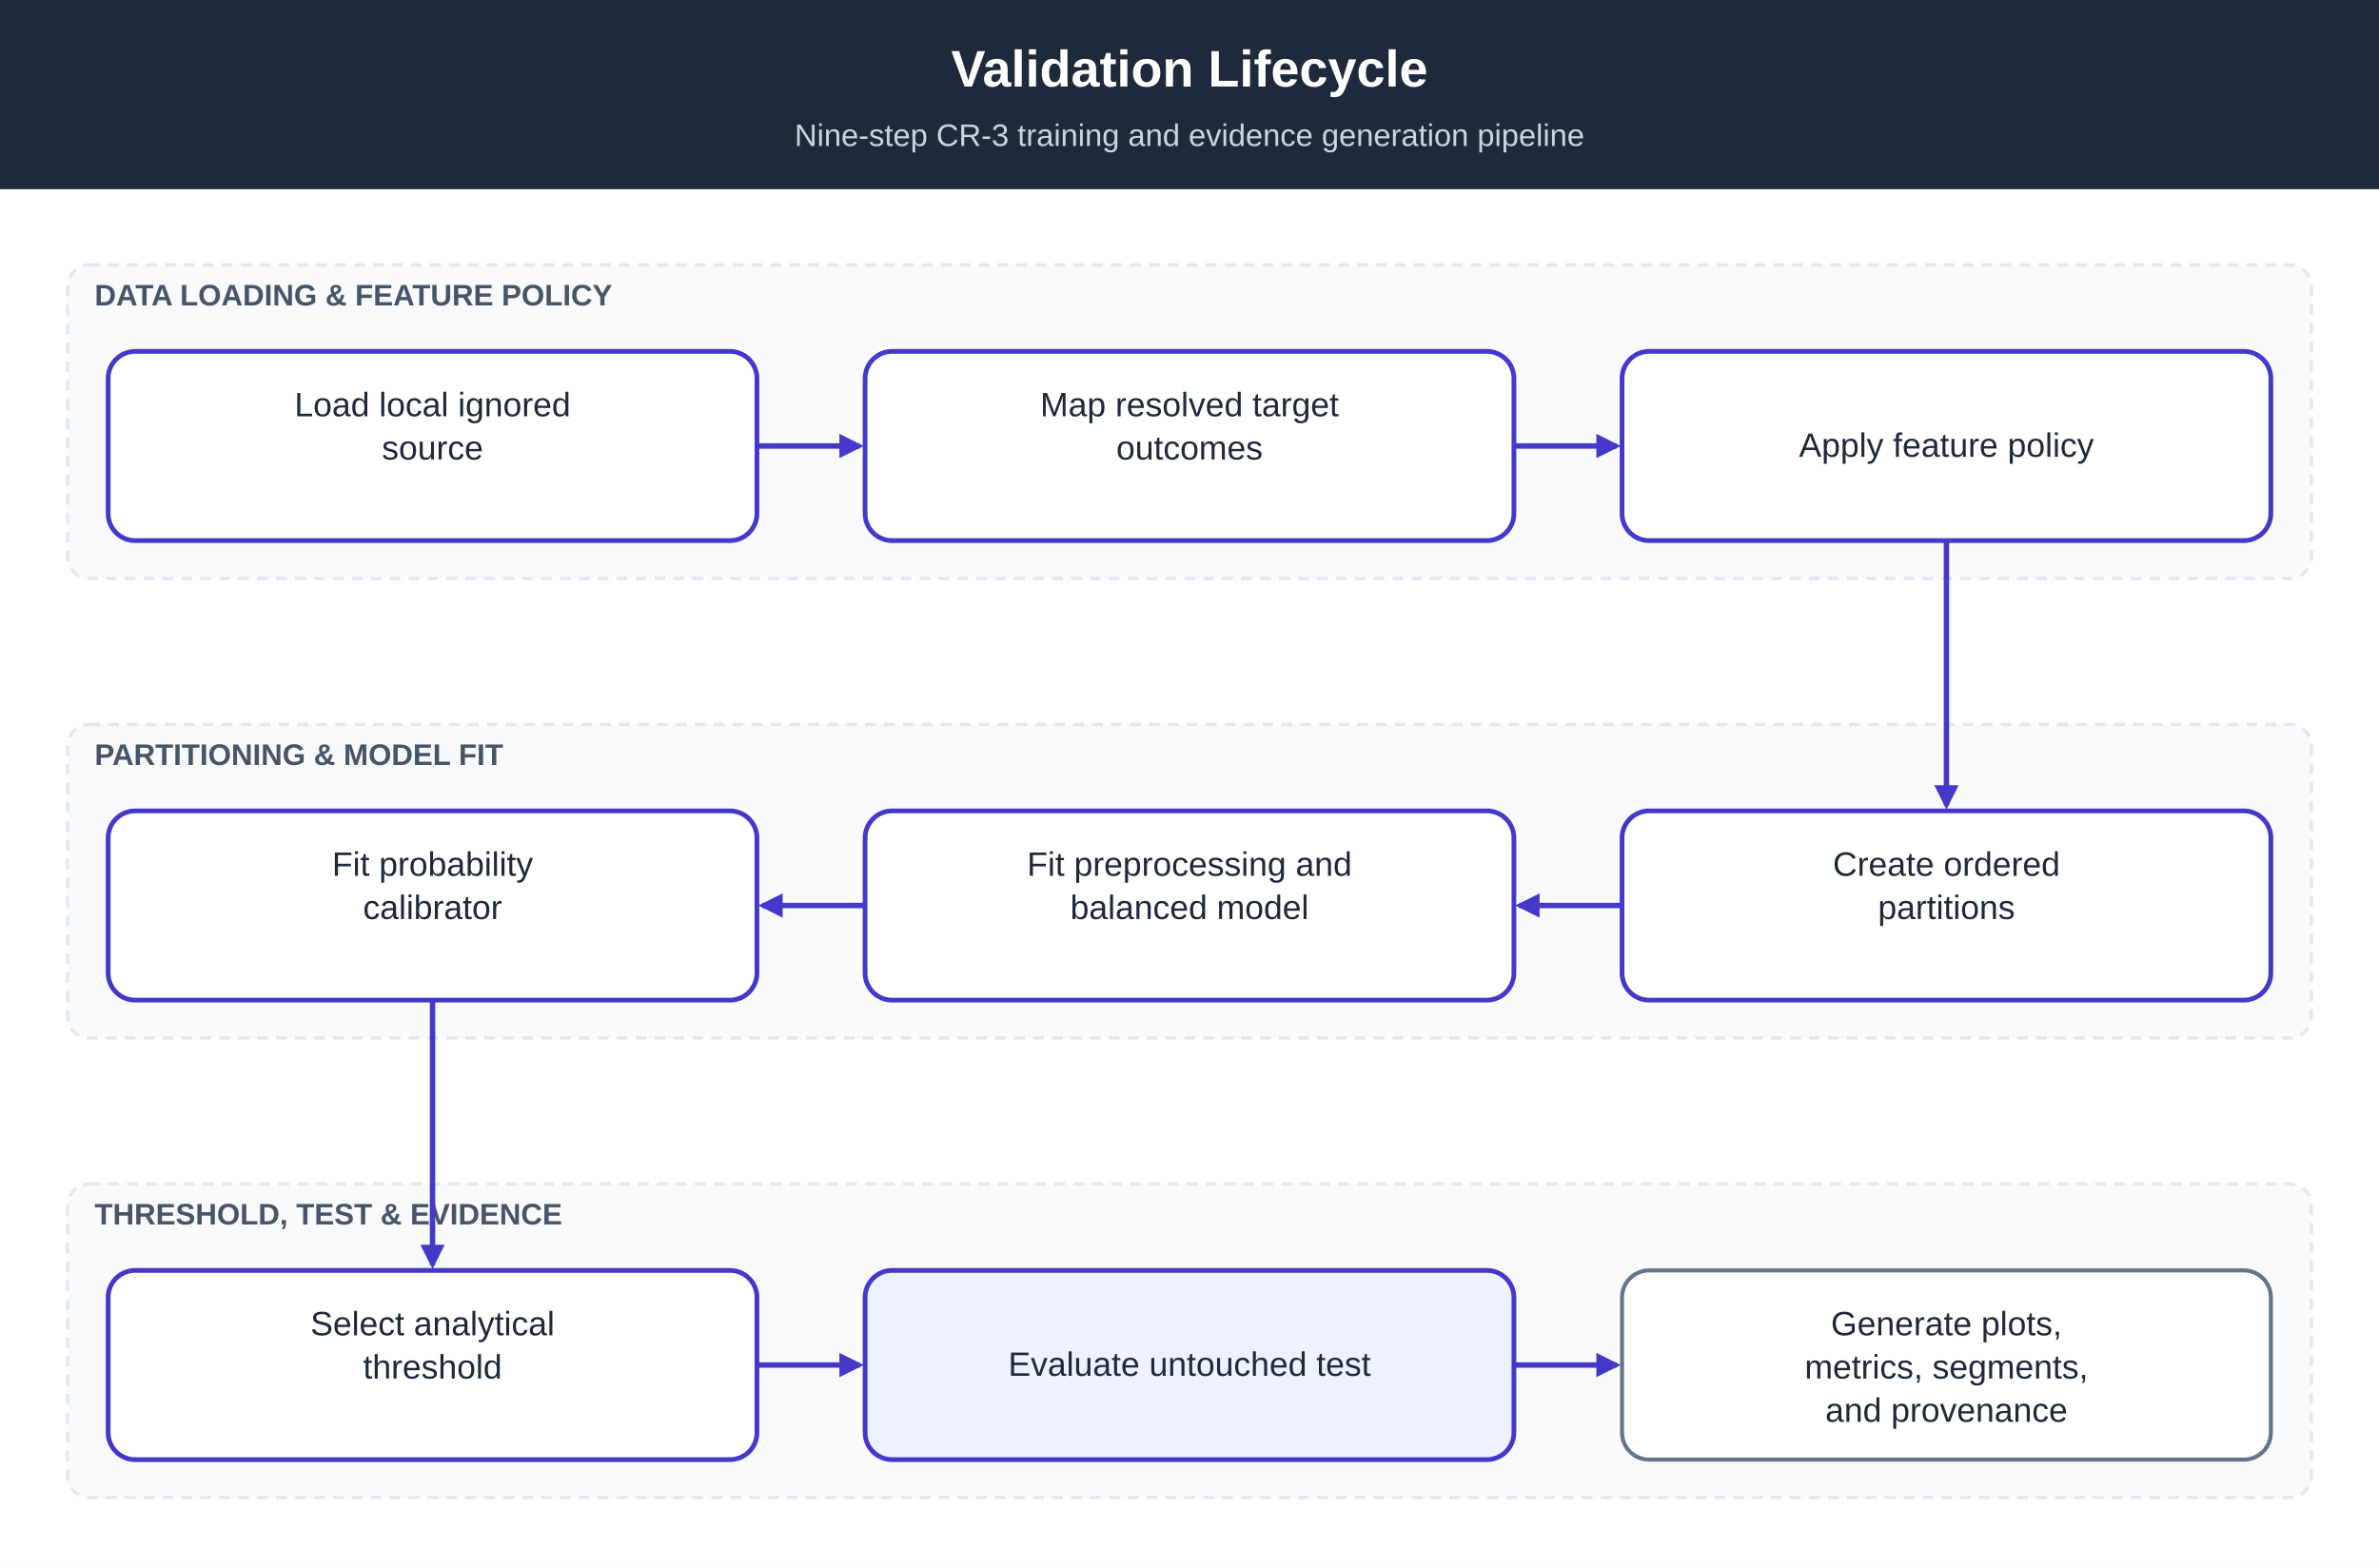
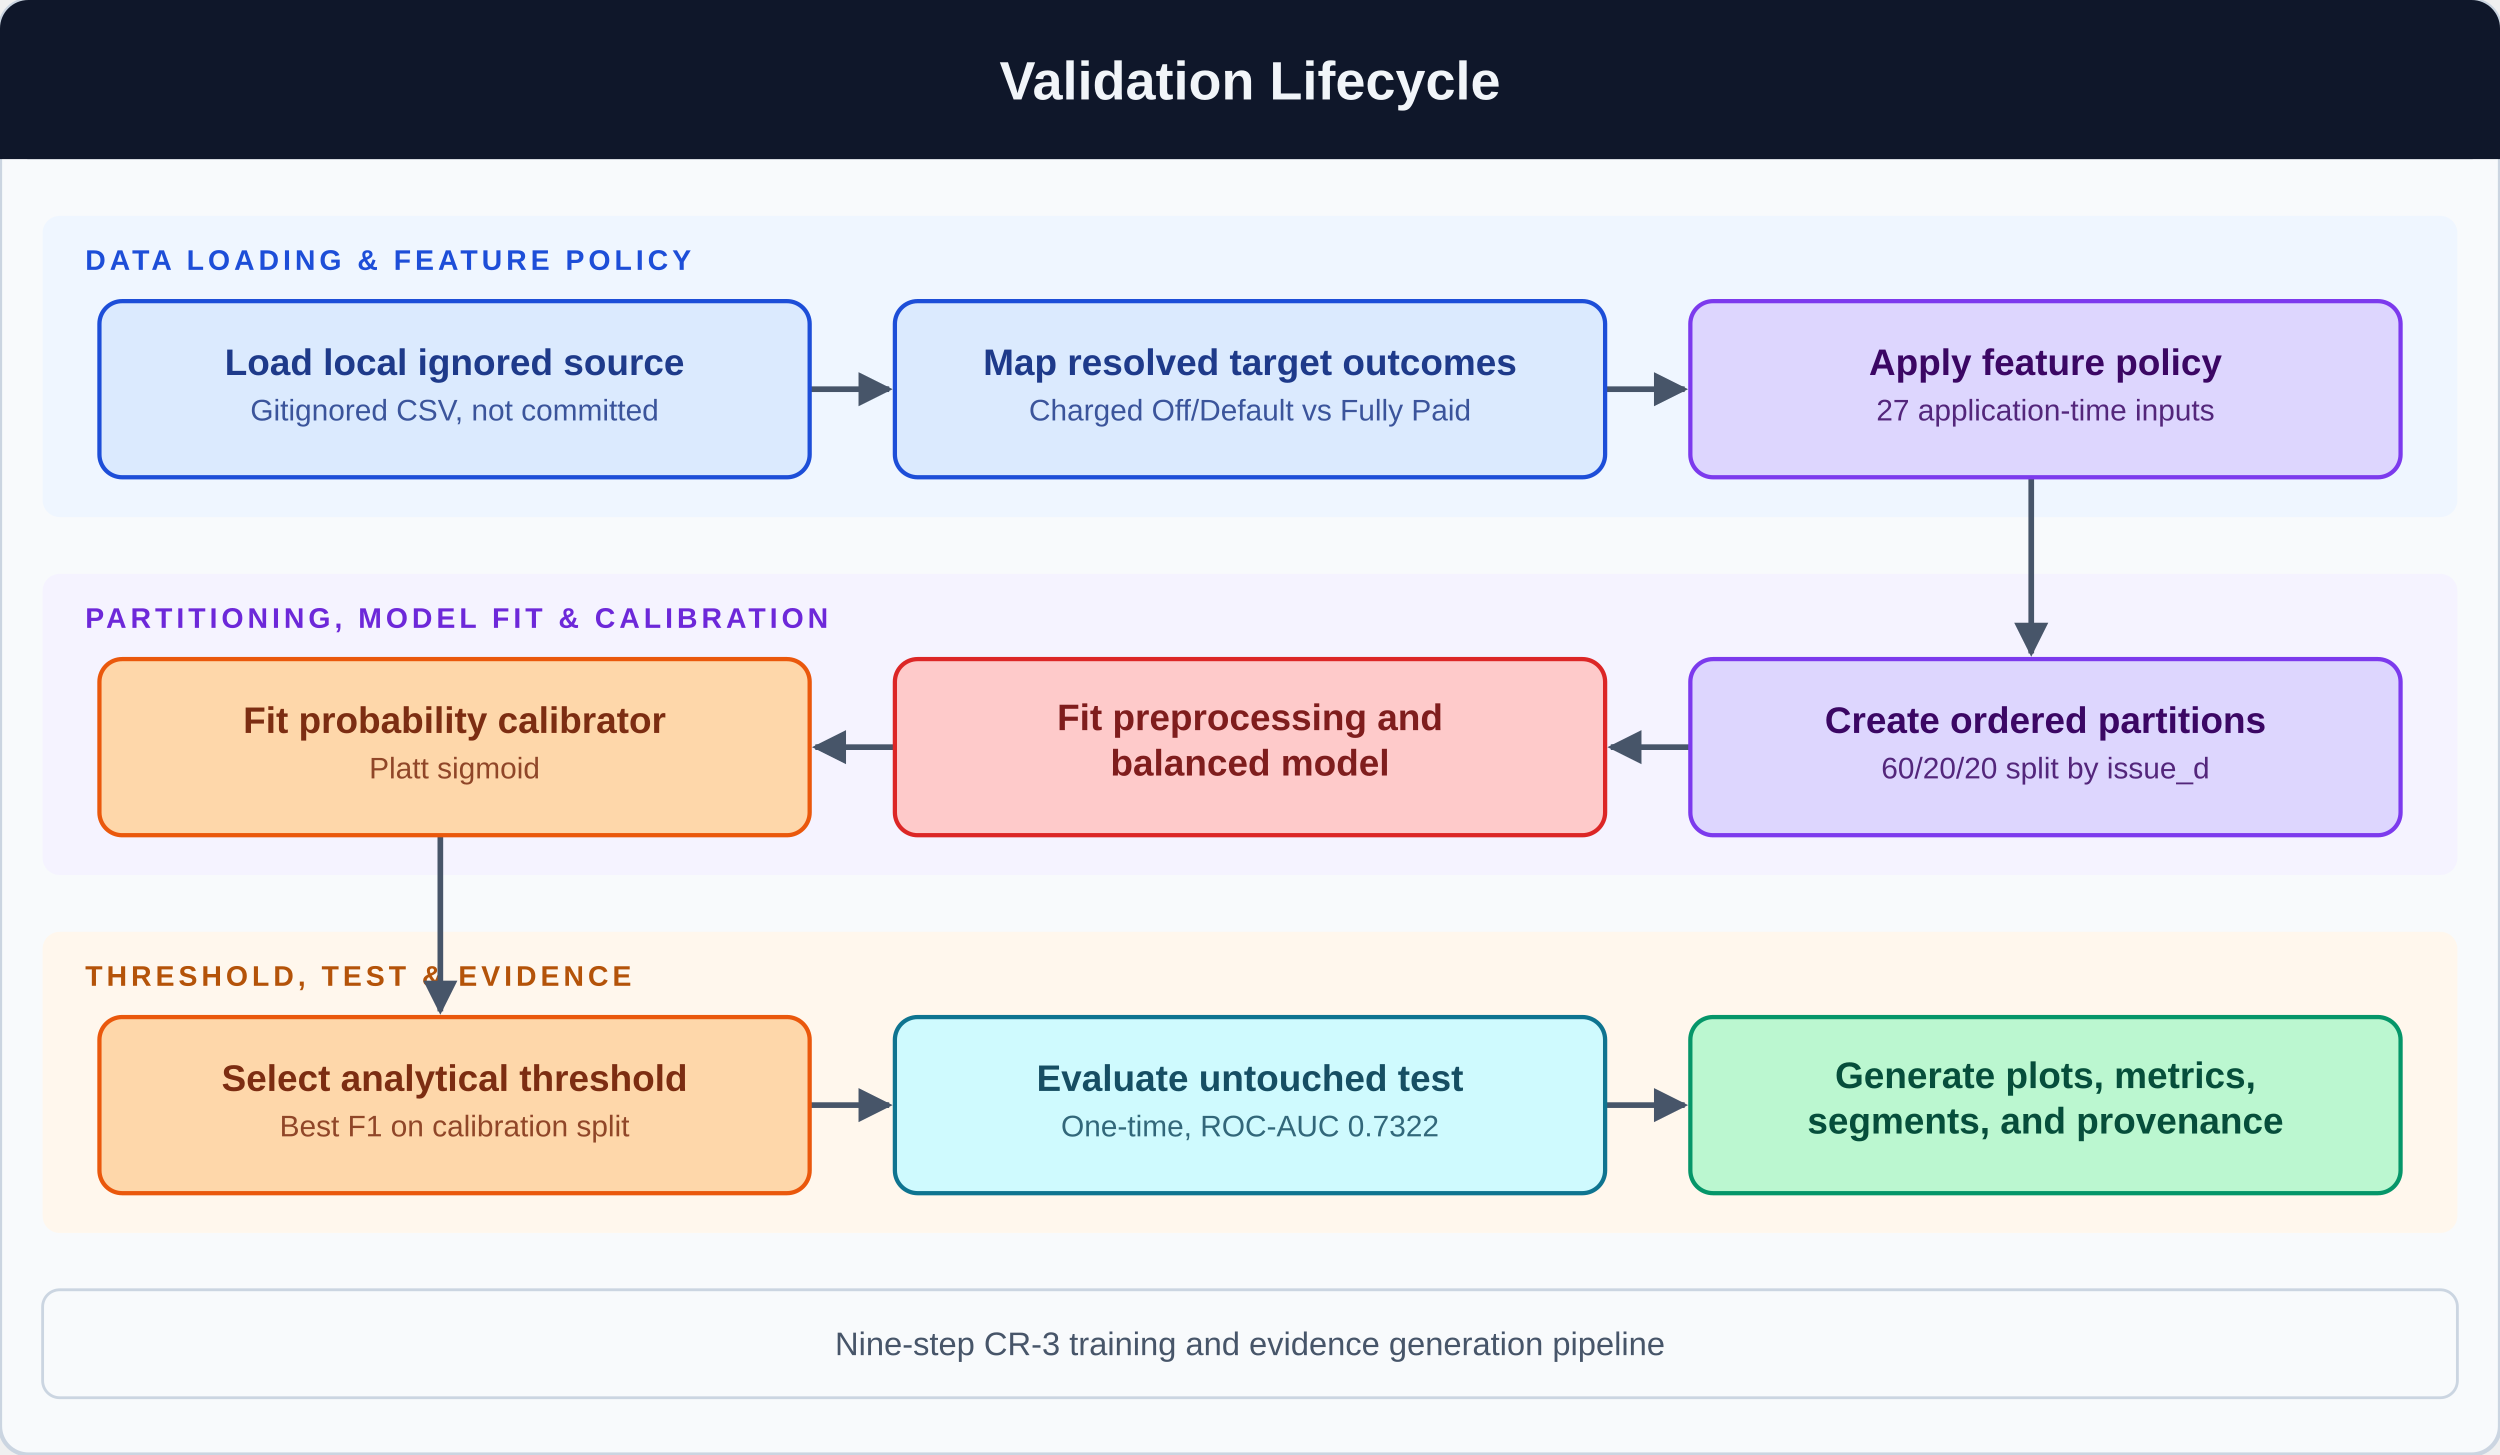
- <svg xmlns="http://www.w3.org/2000/svg" viewBox="0 0 880 580" width="100%" role="img" aria-labelledby="svgTitle svgDesc">
+ <svg xmlns="http://www.w3.org/2000/svg" viewBox="0 0 880 512" width="100%" role="img" aria-labelledby="svgTitle svgDesc">
  <defs>
-     <marker id="arrow" markerWidth="9" markerHeight="9" refX="7.5" refY="4.5" orient="auto" markerUnits="userSpaceOnUse">
-       <path d="M0,0 L9,4.5 L0,9 Z" fill="#4338ca" />
+     <marker id="ah" viewBox="0 0 10 10" refX="9" refY="5" markerWidth="6" markerHeight="6" orient="auto">
+       <polygon points="0,0 10,5 0,10" fill="#475569" />
    </marker>
  </defs>
  <style>
-     .bg { fill:#ffffff; }
-     .titleBand { fill:#1e293b; }
-     .titleText { font-family: Arial, Helvetica, sans-serif; font-size:19px; font-weight:bold; fill:#ffffff; text-anchor:middle; }
-     .subtitleText { font-family: Arial, Helvetica, sans-serif; font-size:11.5px; fill:#cbd5e1; text-anchor:middle; }
-     .zone { fill:#f8fafc; stroke:#e2e8f0; stroke-width:1.25; stroke-dasharray:4,3; }
-     .zoneLabel { font-family: Arial, Helvetica, sans-serif; font-size:11px; font-weight:bold; fill:#475569; }
-     .nodeProcess { fill:#ffffff; stroke:#4338ca; stroke-width:1.75; }
-     .nodeProtected { fill:#eef2ff; stroke:#4338ca; stroke-width:1.75; }
-     .nodeArtifact { fill:#ffffff; stroke:#64748b; stroke-width:1.5; }
-     .label { font-family: Arial, Helvetica, sans-serif; font-size:12.5px; fill:#1e293b; text-anchor:middle; }
-     .edge { stroke:#4338ca; stroke-width:2; fill:none; marker-end:url(#arrow); }
+     .lbl { font-family: 'Segoe UI','Helvetica Neue',Arial,sans-serif; }
+     .zoneLabel { font-size:10px; font-weight:700; letter-spacing:1.4px; }
+     .nodeTitle { font-size:13px; font-weight:600; text-anchor:middle; }
+     .nodeSub { font-size:10.5px; opacity:0.85; text-anchor:middle; }
+     .noteText { font-size:11.5px; fill:#475569; text-anchor:middle; }
  </style>
-   <rect class="bg" x="0" y="0" width="880" height="580" />
-   <rect class="titleBand" x="0" y="0" width="880" height="70" />
-   <text class="titleText" x="440" y="32">Validation Lifecycle</text>
-   <text class="subtitleText" x="440" y="54">Nine-step CR-3 training and evidence generation pipeline</text>
-   <rect class="zone" x="25" y="98" width="830" height="116" rx="8" />
-   <text class="zoneLabel" x="35" y="113">DATA LOADING &amp; FEATURE POLICY</text>
-   <rect class="zone" x="25" y="268" width="830" height="116" rx="8" />
-   <text class="zoneLabel" x="35" y="283">PARTITIONING &amp; MODEL FIT</text>
-   <rect class="zone" x="25" y="438" width="830" height="116" rx="8" />
-   <text class="zoneLabel" x="35" y="453">THRESHOLD, TEST &amp; EVIDENCE</text>
-   <line class="edge" x1="280" y1="165" x2="318" y2="165" />
-   <line class="edge" x1="560" y1="165" x2="598" y2="165" />
-   <line class="edge" x1="720" y1="200" x2="720" y2="298" />
-   <line class="edge" x1="600" y1="335" x2="562" y2="335" />
-   <line class="edge" x1="320" y1="335" x2="282" y2="335" />
-   <line class="edge" x1="160" y1="370" x2="160" y2="468" />
-   <line class="edge" x1="280" y1="505" x2="318" y2="505" />
-   <line class="edge" x1="560" y1="505" x2="598" y2="505" />
-   <rect class="nodeProcess" x="40" y="130" width="240" height="70" rx="10" />
-   <text class="label" x="160" y="154">Load local ignored</text>
-   <text class="label" x="160" y="170">source</text>
-   <rect class="nodeProcess" x="320" y="130" width="240" height="70" rx="10" />
-   <text class="label" x="440" y="154">Map resolved target</text>
-   <text class="label" x="440" y="170">outcomes</text>
-   <rect class="nodeProcess" x="600" y="130" width="240" height="70" rx="10" />
-   <text class="label" x="720" y="169">Apply feature policy</text>
-   <rect class="nodeProcess" x="600" y="300" width="240" height="70" rx="10" />
-   <text class="label" x="720" y="324">Create ordered</text>
-   <text class="label" x="720" y="340">partitions</text>
-   <rect class="nodeProcess" x="320" y="300" width="240" height="70" rx="10" />
-   <text class="label" x="440" y="324">Fit preprocessing and</text>
-   <text class="label" x="440" y="340">balanced model</text>
-   <rect class="nodeProcess" x="40" y="300" width="240" height="70" rx="10" />
-   <text class="label" x="160" y="324">Fit probability</text>
-   <text class="label" x="160" y="340">calibrator</text>
-   <rect class="nodeProcess" x="40" y="470" width="240" height="70" rx="10" />
-   <text class="label" x="160" y="494">Select analytical</text>
-   <text class="label" x="160" y="510">threshold</text>
-   <rect class="nodeProtected" x="320" y="470" width="240" height="70" rx="10" />
-   <text class="label" x="440" y="509">Evaluate untouched test</text>
-   <rect class="nodeArtifact" x="600" y="470" width="240" height="70" rx="10" />
-   <text class="label" x="720" y="494">Generate plots,</text>
-   <text class="label" x="720" y="510">metrics, segments,</text>
-   <text class="label" x="720" y="526">and provenance</text>
+   <rect x="0" y="0" width="880" height="512" rx="10" fill="#F8FAFC" stroke="#CBD5E1" stroke-width="1.5" />
+   <rect x="0" y="0" width="880" height="56" rx="10" fill="#0F172A" />
+   <rect x="0" y="44" width="880" height="12" fill="#0F172A" />
+   <text class="lbl" x="440" y="35" text-anchor="middle" font-size="19" font-weight="700" fill="#F1F5F9">Validation Lifecycle</text>
+   <rect x="15" y="76" width="850" height="106" rx="6" fill="#EFF6FF" />
+   <text class="lbl zoneLabel" x="30" y="95" fill="#1D4ED8">DATA LOADING &amp; FEATURE POLICY</text>
+   <rect x="15" y="202" width="850" height="106" rx="6" fill="#F5F3FF" />
+   <text class="lbl zoneLabel" x="30" y="221" fill="#6D28D9">PARTITIONING, MODEL FIT &amp; CALIBRATION</text>
+   <rect x="15" y="328" width="850" height="106" rx="6" fill="#FFF7ED" />
+   <text class="lbl zoneLabel" x="30" y="347" fill="#B45309">THRESHOLD, TEST &amp; EVIDENCE</text>
+   <line x1="285" y1="137" x2="313" y2="137" stroke="#475569" stroke-width="2" marker-end="url(#ah)" />
+   <line x1="565" y1="137" x2="593" y2="137" stroke="#475569" stroke-width="2" marker-end="url(#ah)" />
+   <line x1="715" y1="168" x2="715" y2="230" stroke="#475569" stroke-width="2" marker-end="url(#ah)" />
+   <line x1="595" y1="263" x2="567" y2="263" stroke="#475569" stroke-width="2" marker-end="url(#ah)" />
+   <line x1="315" y1="263" x2="287" y2="263" stroke="#475569" stroke-width="2" marker-end="url(#ah)" />
+   <line x1="155" y1="294" x2="155" y2="356" stroke="#475569" stroke-width="2" marker-end="url(#ah)" />
+   <line x1="285" y1="389" x2="313" y2="389" stroke="#475569" stroke-width="2" marker-end="url(#ah)" />
+   <line x1="565" y1="389" x2="593" y2="389" stroke="#475569" stroke-width="2" marker-end="url(#ah)" />
+   <rect x="35" y="106" width="250" height="62" rx="8" fill="#DBEAFE" stroke="#1D4ED8" stroke-width="1.5" />
+   <text class="lbl nodeTitle" x="160" y="132" fill="#1E3A8A">Load local ignored source</text>
+   <text class="lbl nodeSub" x="160" y="148" fill="#1E3A8A">Gitignored CSV, not committed</text>
+   <rect x="315" y="106" width="250" height="62" rx="8" fill="#DBEAFE" stroke="#1D4ED8" stroke-width="1.5" />
+   <text class="lbl nodeTitle" x="440" y="132" fill="#1E3A8A">Map resolved target outcomes</text>
+   <text class="lbl nodeSub" x="440" y="148" fill="#1E3A8A">Charged Off/Default vs Fully Paid</text>
+   <rect x="595" y="106" width="250" height="62" rx="8" fill="#DDD6FE" stroke="#7C3AED" stroke-width="1.5" />
+   <text class="lbl nodeTitle" x="720" y="132" fill="#3B0764">Apply feature policy</text>
+   <text class="lbl nodeSub" x="720" y="148" fill="#3B0764">27 application-time inputs</text>
+   <rect x="595" y="232" width="250" height="62" rx="8" fill="#DDD6FE" stroke="#7C3AED" stroke-width="1.5" />
+   <text class="lbl nodeTitle" x="720" y="258" fill="#3B0764">Create ordered partitions</text>
+   <text class="lbl nodeSub" x="720" y="274" fill="#3B0764">60/20/20 split by issue_d</text>
+   <rect x="315" y="232" width="250" height="62" rx="8" fill="#FECACA" stroke="#DC2626" stroke-width="1.5" />
+   <text class="lbl nodeTitle" x="440" y="257" fill="#7F1D1D">Fit preprocessing and</text>
+   <text class="lbl nodeTitle" x="440" y="273" fill="#7F1D1D">balanced model</text>
+   <rect x="35" y="232" width="250" height="62" rx="8" fill="#FED7AA" stroke="#EA580C" stroke-width="1.5" />
+   <text class="lbl nodeTitle" x="160" y="258" fill="#7C2D12">Fit probability calibrator</text>
+   <text class="lbl nodeSub" x="160" y="274" fill="#7C2D12">Platt sigmoid</text>
+   <rect x="35" y="358" width="250" height="62" rx="8" fill="#FED7AA" stroke="#EA580C" stroke-width="1.5" />
+   <text class="lbl nodeTitle" x="160" y="384" fill="#7C2D12">Select analytical threshold</text>
+   <text class="lbl nodeSub" x="160" y="400" fill="#7C2D12">Best F1 on calibration split</text>
+   <rect x="315" y="358" width="250" height="62" rx="8" fill="#CFFAFE" stroke="#0E7490" stroke-width="1.5" />
+   <text class="lbl nodeTitle" x="440" y="384" fill="#164E63">Evaluate untouched test</text>
+   <text class="lbl nodeSub" x="440" y="400" fill="#164E63">One-time, ROC-AUC 0.7322</text>
+   <rect x="595" y="358" width="250" height="62" rx="8" fill="#BBF7D0" stroke="#059669" stroke-width="1.5" />
+   <text class="lbl nodeTitle" x="720" y="383" fill="#064E3B">Generate plots, metrics,</text>
+   <text class="lbl nodeTitle" x="720" y="399" fill="#064E3B">segments, and provenance</text>
+   <rect x="15" y="454" width="850" height="38" rx="6" fill="#F8FAFC" stroke="#CBD5E1" stroke-width="1" />
+   <text class="lbl noteText" x="440" y="477">Nine-step CR-3 training and evidence generation pipeline</text>
</svg>
